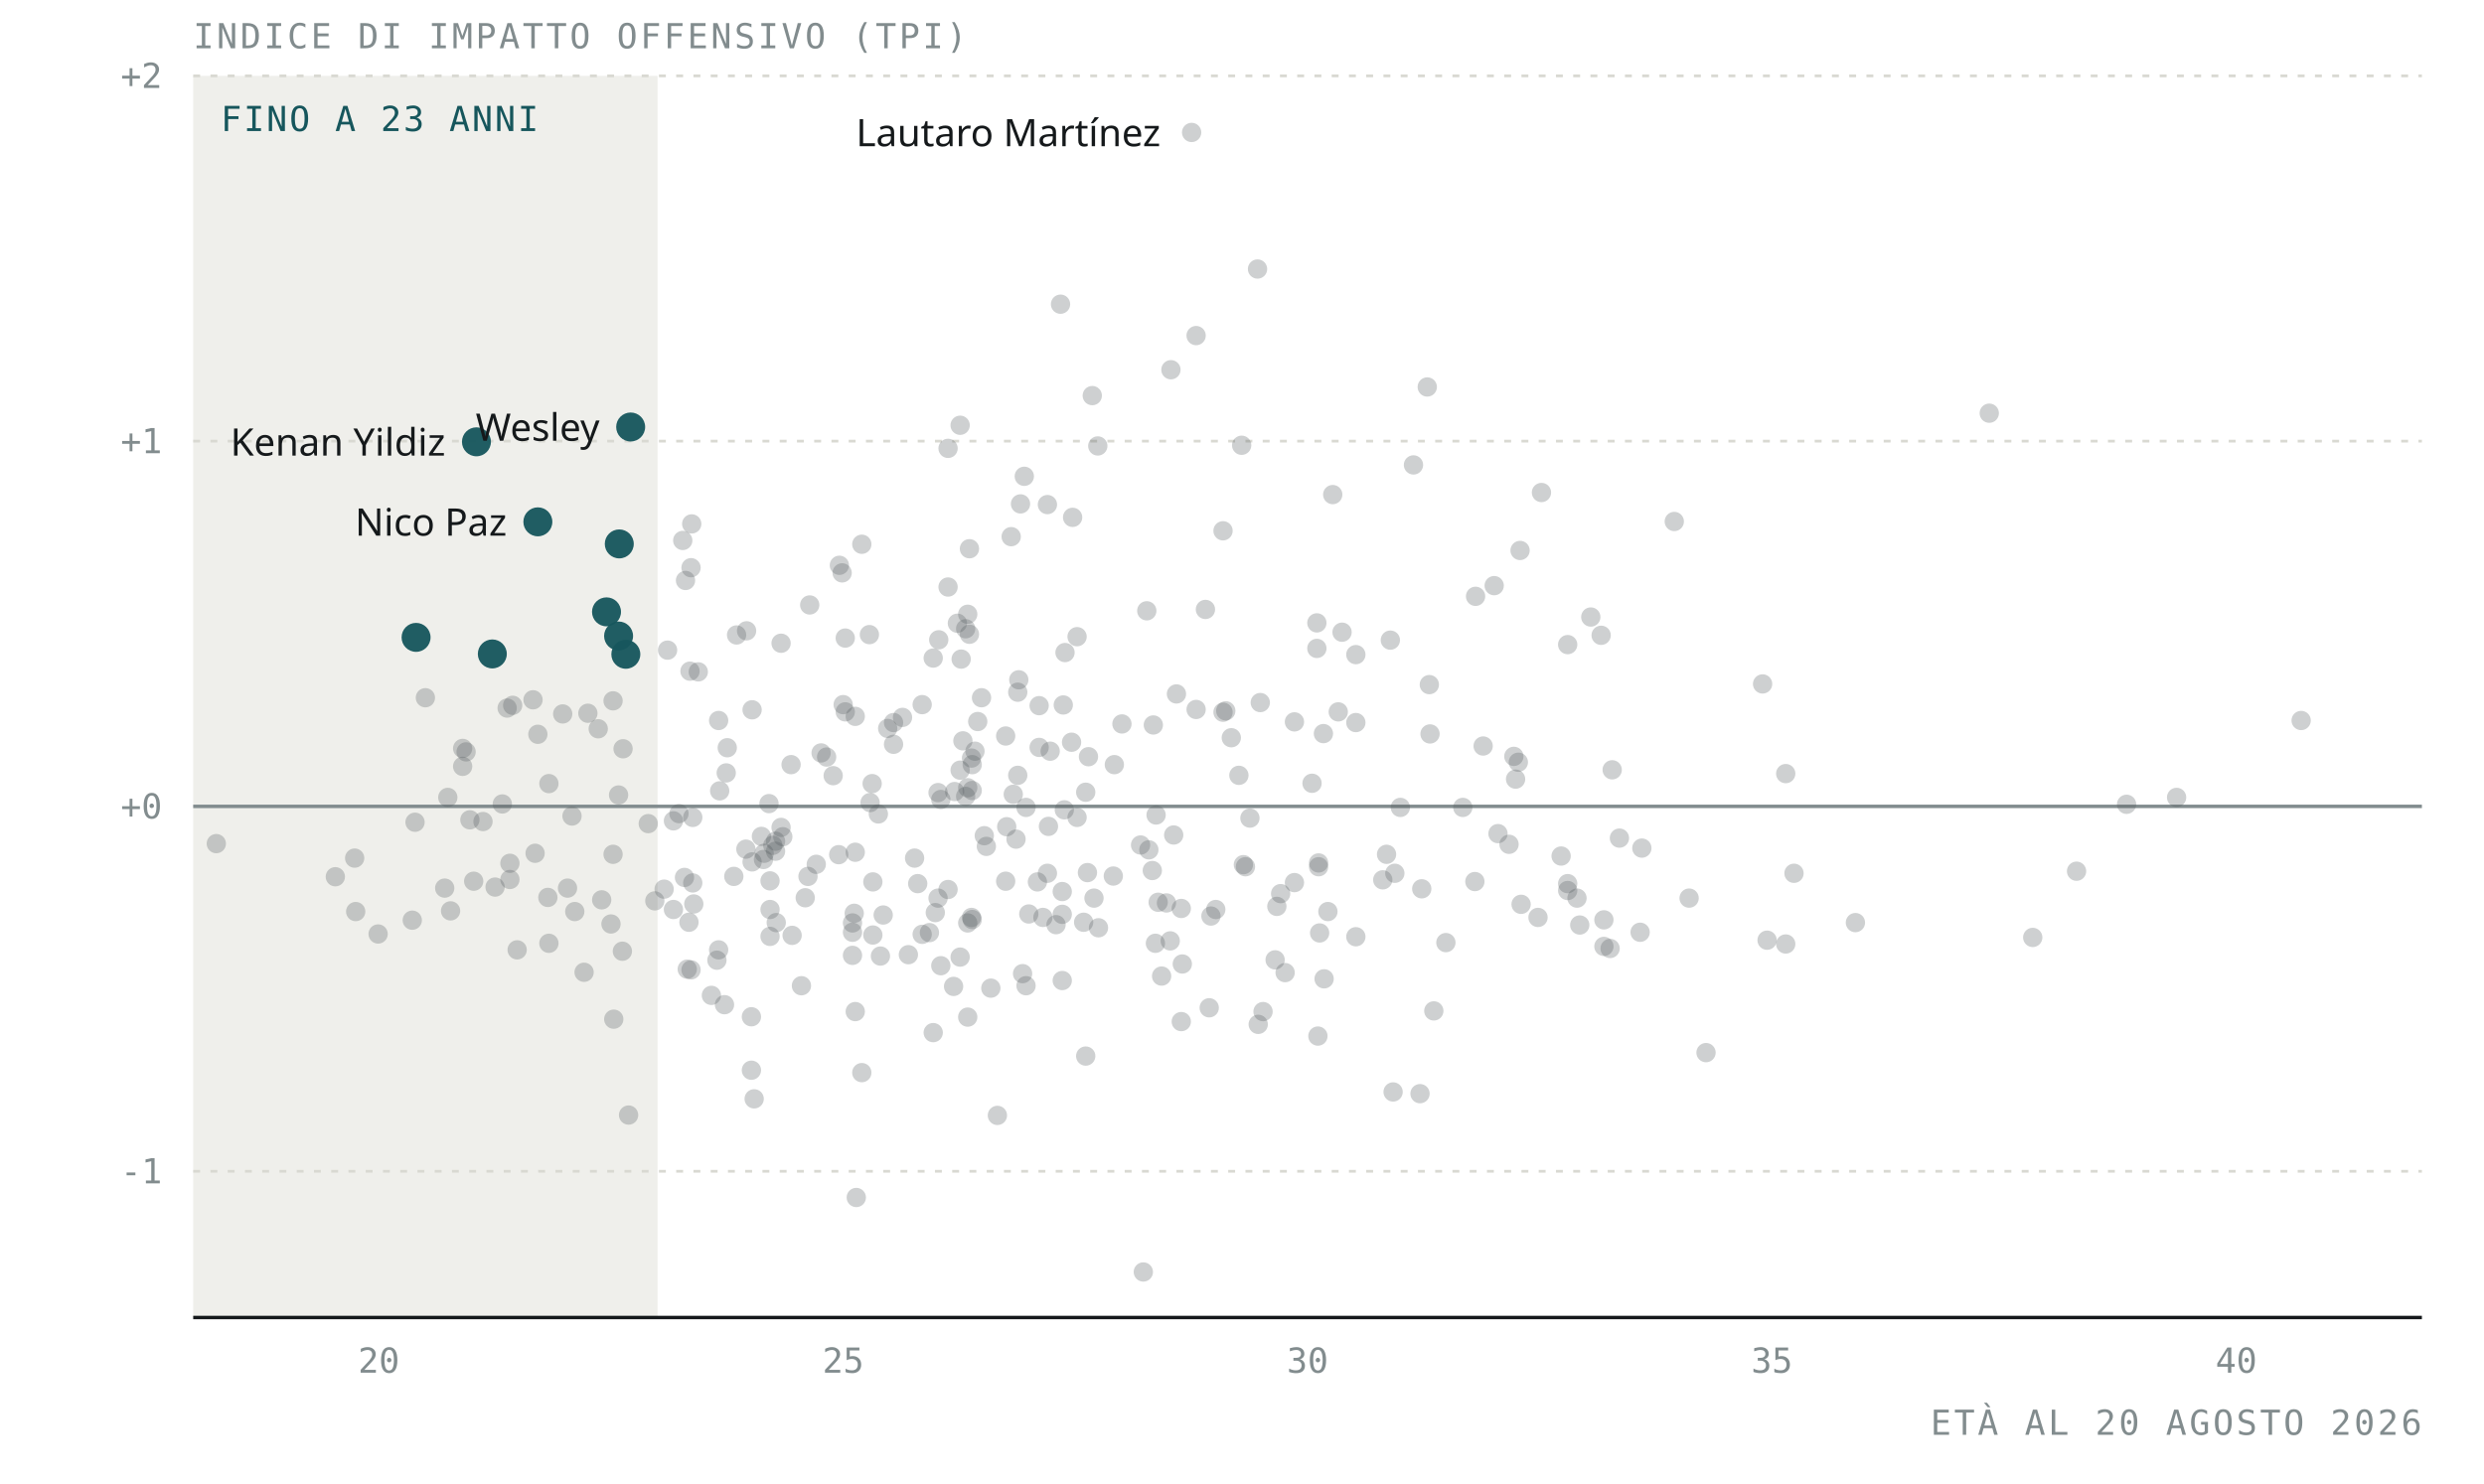
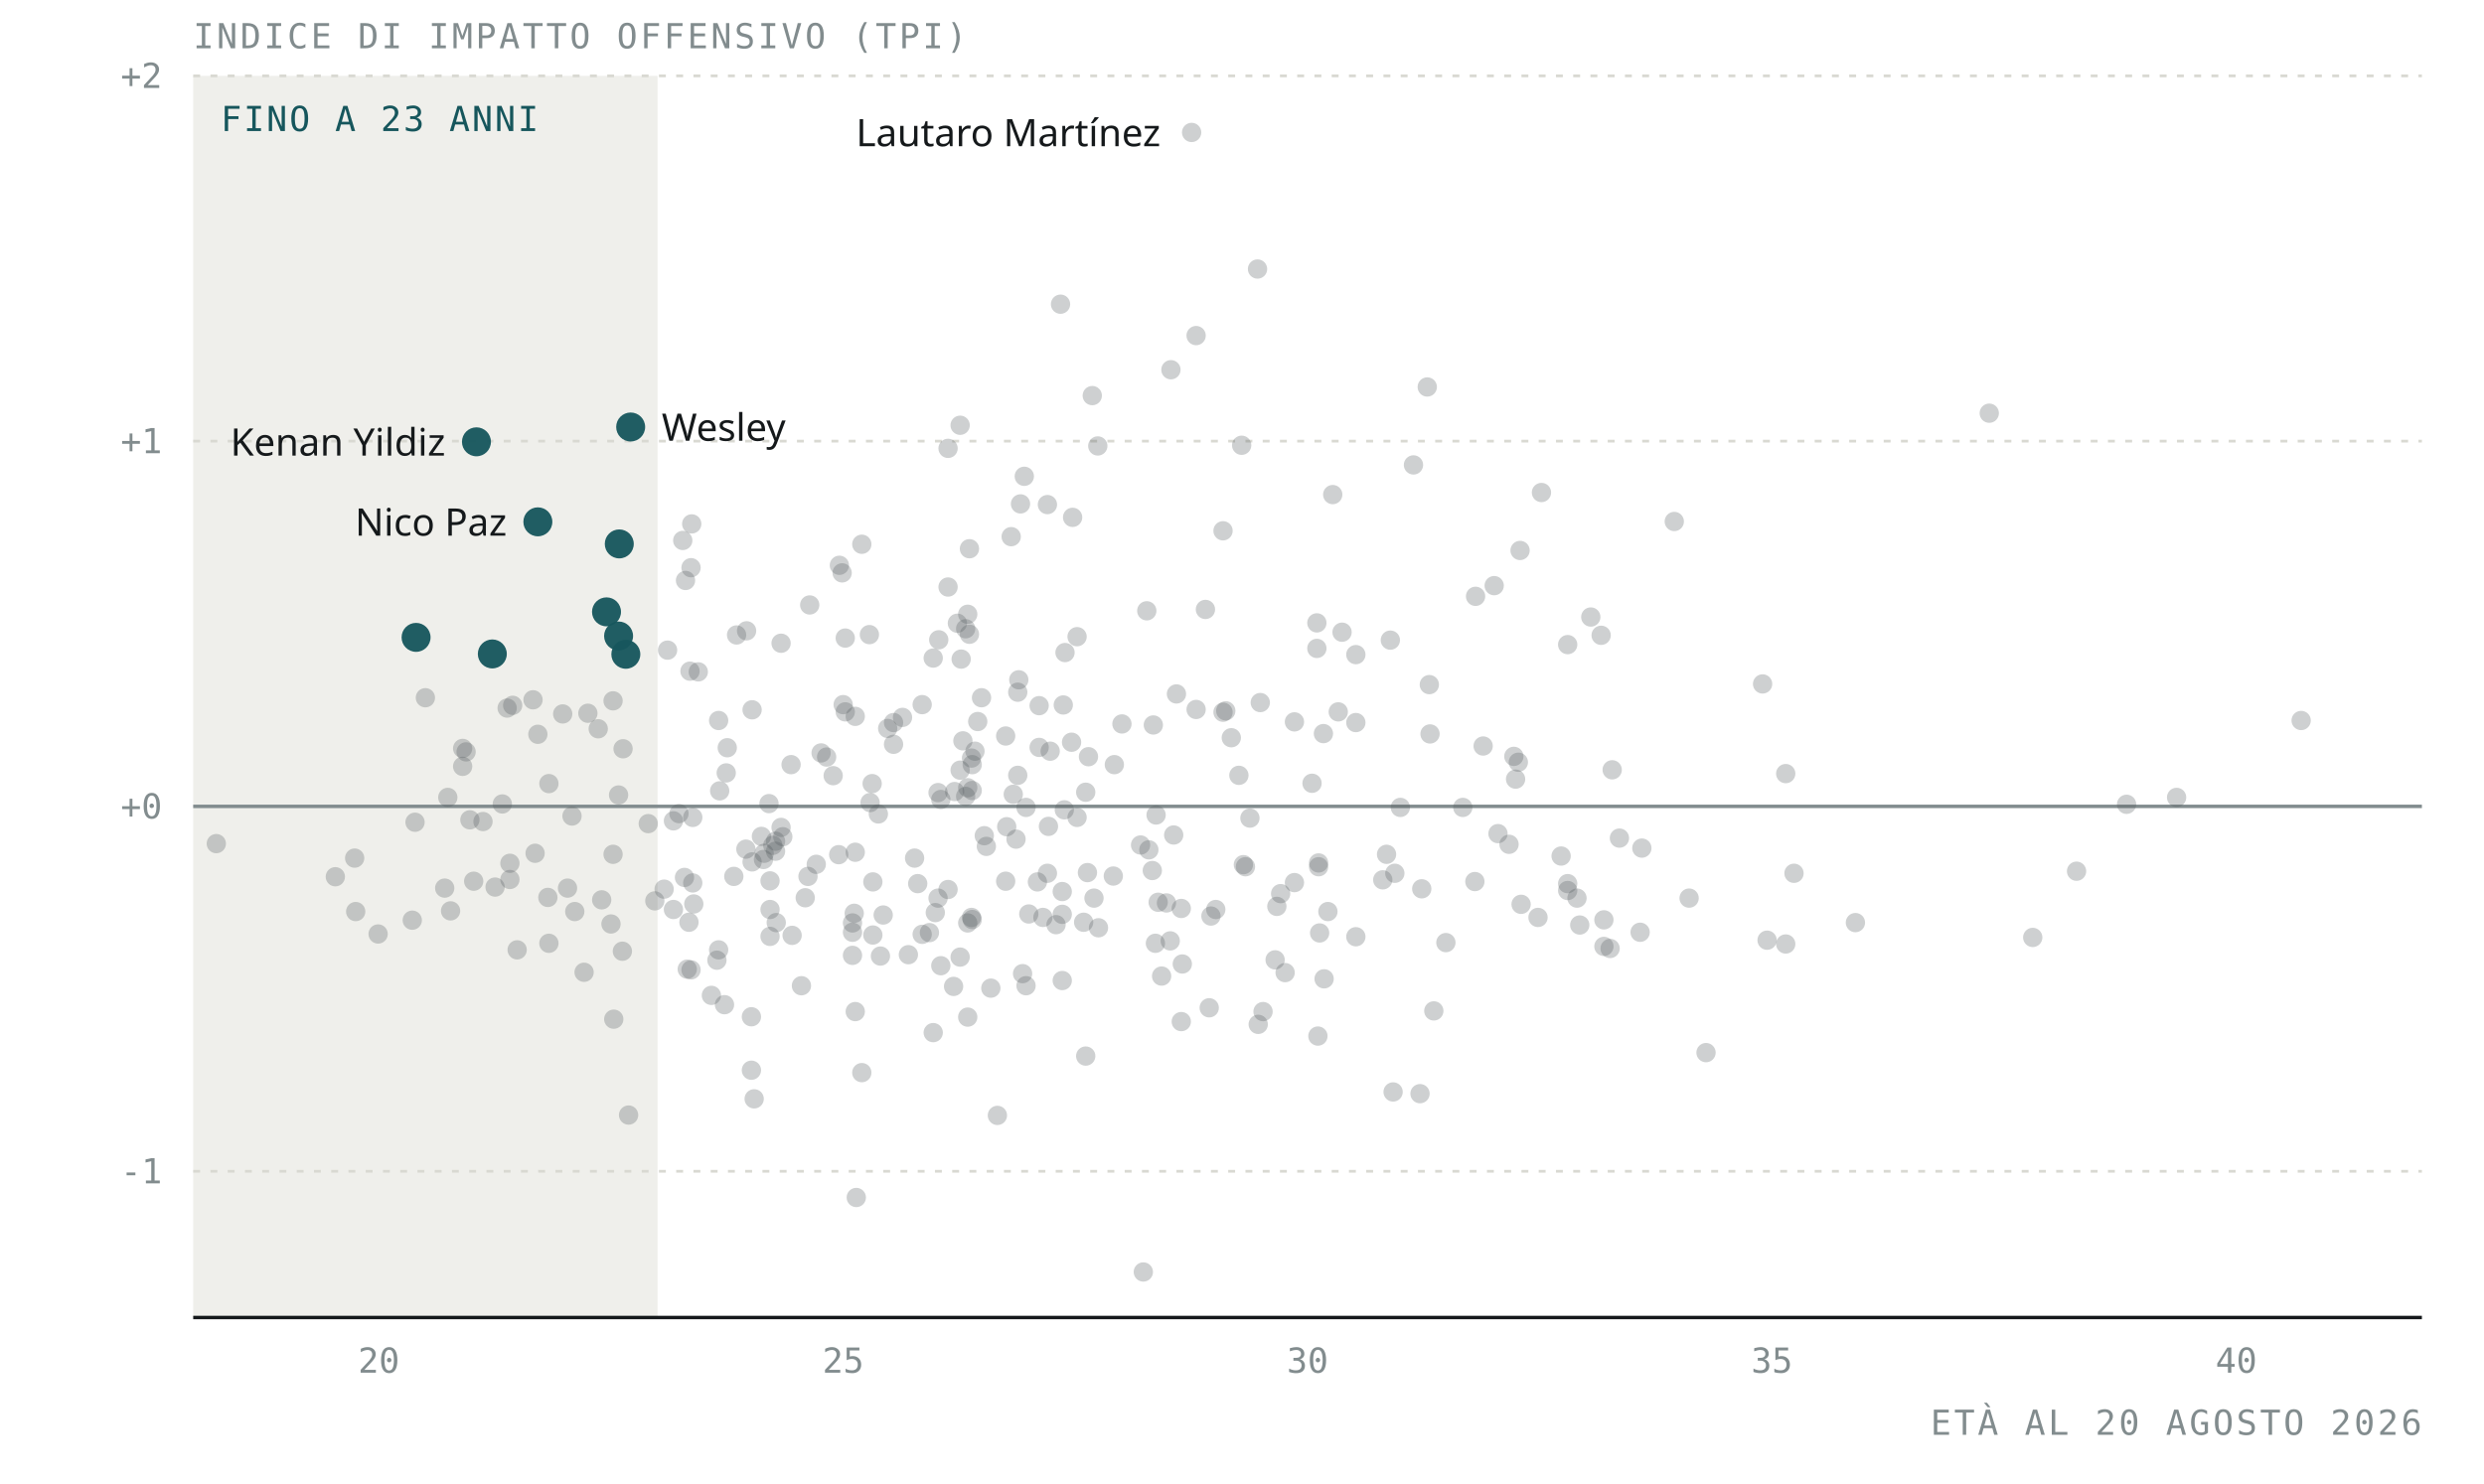
<svg xmlns="http://www.w3.org/2000/svg" viewBox="0 0 720 430" role="img" aria-labelledby="t-tpi d-tpi" style="width:100%;height:auto">
  <rect x="56.0" y="22" width="134.6" height="360" fill="#EFEFEB" />
  <line x1="56" y1="339.6" x2="702" y2="339.6" stroke="#D9D9D2" stroke-width="0.8" stroke-dasharray="2 3" />
  <text x="47" y="343.1" text-anchor="end" font-family="ui-monospace,Consolas,monospace" font-size="10" fill="#828C8E">-1</text>
  <line x1="56" y1="233.8" x2="702" y2="233.8" stroke="#828C8E" stroke-width="1" />
  <text x="47" y="237.3" text-anchor="end" font-family="ui-monospace,Consolas,monospace" font-size="10" fill="#828C8E">+0</text>
  <line x1="56" y1="127.9" x2="702" y2="127.9" stroke="#D9D9D2" stroke-width="0.8" stroke-dasharray="2 3" />
  <text x="47" y="131.4" text-anchor="end" font-family="ui-monospace,Consolas,monospace" font-size="10" fill="#828C8E">+1</text>
  <line x1="56" y1="22.0" x2="702" y2="22.0" stroke="#D9D9D2" stroke-width="0.8" stroke-dasharray="2 3" />
  <text x="47" y="25.5" text-anchor="end" font-family="ui-monospace,Consolas,monospace" font-size="10" fill="#828C8E">+2</text>
  <text x="109.8" y="398" text-anchor="middle" font-family="ui-monospace,Consolas,monospace" font-size="10" fill="#828C8E">20</text>
  <text x="244.4" y="398" text-anchor="middle" font-family="ui-monospace,Consolas,monospace" font-size="10" fill="#828C8E">25</text>
  <text x="379.0" y="398" text-anchor="middle" font-family="ui-monospace,Consolas,monospace" font-size="10" fill="#828C8E">30</text>
  <text x="513.6" y="398" text-anchor="middle" font-family="ui-monospace,Consolas,monospace" font-size="10" fill="#828C8E">35</text>
  <text x="648.2" y="398" text-anchor="middle" font-family="ui-monospace,Consolas,monospace" font-size="10" fill="#828C8E">40</text>
  <circle cx="345.4" cy="38.4" r="2.8" fill="#4E5658" opacity="0.28" />
  <circle cx="364.5" cy="78.0" r="2.8" fill="#4E5658" opacity="0.28" />
  <circle cx="307.4" cy="88.2" r="2.8" fill="#4E5658" opacity="0.28" />
  <circle cx="346.7" cy="97.3" r="2.8" fill="#4E5658" opacity="0.28" />
  <circle cx="339.4" cy="107.2" r="2.8" fill="#4E5658" opacity="0.28" />
  <circle cx="413.7" cy="112.2" r="2.8" fill="#4E5658" opacity="0.28" />
  <circle cx="316.6" cy="114.7" r="2.8" fill="#4E5658" opacity="0.28" />
  <circle cx="576.6" cy="119.8" r="2.8" fill="#4E5658" opacity="0.28" />
  <circle cx="278.3" cy="123.3" r="2.8" fill="#4E5658" opacity="0.28" />
  <circle cx="182.8" cy="123.8" r="4.2" fill="#16565C" opacity="0.95" />
  <circle cx="138.1" cy="128.1" r="4.2" fill="#16565C" opacity="0.95" />
  <circle cx="359.9" cy="129.1" r="2.8" fill="#4E5658" opacity="0.28" />
  <circle cx="318.2" cy="129.3" r="2.8" fill="#4E5658" opacity="0.28" />
  <circle cx="274.8" cy="130.0" r="2.8" fill="#4E5658" opacity="0.28" />
  <circle cx="409.7" cy="134.8" r="2.8" fill="#4E5658" opacity="0.28" />
  <circle cx="296.9" cy="138.1" r="2.8" fill="#4E5658" opacity="0.28" />
  <circle cx="446.8" cy="142.8" r="2.8" fill="#4E5658" opacity="0.28" />
  <circle cx="386.3" cy="143.4" r="2.8" fill="#4E5658" opacity="0.28" />
  <circle cx="295.8" cy="146.1" r="2.8" fill="#4E5658" opacity="0.28" />
  <circle cx="303.6" cy="146.3" r="2.8" fill="#4E5658" opacity="0.28" />
  <circle cx="310.9" cy="150.0" r="2.8" fill="#4E5658" opacity="0.28" />
  <circle cx="485.3" cy="151.2" r="2.8" fill="#4E5658" opacity="0.28" />
  <circle cx="155.9" cy="151.3" r="4.2" fill="#16565C" opacity="0.95" />
  <circle cx="200.5" cy="151.9" r="2.8" fill="#4E5658" opacity="0.28" />
  <circle cx="354.5" cy="153.9" r="2.8" fill="#4E5658" opacity="0.28" />
  <circle cx="293.1" cy="155.6" r="2.8" fill="#4E5658" opacity="0.28" />
  <circle cx="197.9" cy="156.7" r="2.8" fill="#4E5658" opacity="0.28" />
  <circle cx="179.5" cy="157.7" r="4.2" fill="#16565C" opacity="0.95" />
  <circle cx="249.8" cy="157.8" r="2.8" fill="#4E5658" opacity="0.28" />
  <circle cx="281.0" cy="159.1" r="2.8" fill="#4E5658" opacity="0.28" />
  <circle cx="440.6" cy="159.6" r="2.8" fill="#4E5658" opacity="0.28" />
  <circle cx="243.3" cy="163.9" r="2.8" fill="#4E5658" opacity="0.28" />
  <circle cx="200.3" cy="164.6" r="2.8" fill="#4E5658" opacity="0.28" />
  <circle cx="244.1" cy="166.1" r="2.8" fill="#4E5658" opacity="0.28" />
  <circle cx="198.7" cy="168.3" r="2.8" fill="#4E5658" opacity="0.28" />
  <circle cx="433.1" cy="169.8" r="2.8" fill="#4E5658" opacity="0.28" />
  <circle cx="274.8" cy="170.2" r="2.8" fill="#4E5658" opacity="0.28" />
  <circle cx="427.7" cy="172.9" r="2.8" fill="#4E5658" opacity="0.28" />
  <circle cx="234.7" cy="175.4" r="2.8" fill="#4E5658" opacity="0.28" />
  <circle cx="349.4" cy="176.7" r="2.8" fill="#4E5658" opacity="0.28" />
  <circle cx="332.4" cy="177.1" r="2.8" fill="#4E5658" opacity="0.28" />
  <circle cx="175.8" cy="177.4" r="4.2" fill="#16565C" opacity="0.95" />
  <circle cx="280.5" cy="178.1" r="2.8" fill="#4E5658" opacity="0.28" />
  <circle cx="461.1" cy="178.9" r="2.8" fill="#4E5658" opacity="0.28" />
  <circle cx="381.7" cy="180.6" r="2.8" fill="#4E5658" opacity="0.28" />
  <circle cx="277.5" cy="180.7" r="2.8" fill="#4E5658" opacity="0.28" />
  <circle cx="279.9" cy="182.3" r="2.8" fill="#4E5658" opacity="0.28" />
  <circle cx="216.4" cy="182.9" r="2.8" fill="#4E5658" opacity="0.28" />
  <circle cx="389.0" cy="183.3" r="2.8" fill="#4E5658" opacity="0.28" />
  <circle cx="281.0" cy="183.9" r="2.8" fill="#4E5658" opacity="0.28" />
  <circle cx="252.0" cy="184.0" r="2.8" fill="#4E5658" opacity="0.28" />
  <circle cx="213.5" cy="184.1" r="2.8" fill="#4E5658" opacity="0.28" />
  <circle cx="464.1" cy="184.2" r="2.8" fill="#4E5658" opacity="0.28" />
  <circle cx="179.3" cy="184.4" r="4.2" fill="#16565C" opacity="0.95" />
  <circle cx="312.2" cy="184.6" r="2.8" fill="#4E5658" opacity="0.28" />
  <circle cx="120.6" cy="184.8" r="4.2" fill="#16565C" opacity="0.95" />
  <circle cx="245.0" cy="185.0" r="2.8" fill="#4E5658" opacity="0.28" />
  <circle cx="272.1" cy="185.5" r="2.8" fill="#4E5658" opacity="0.28" />
  <circle cx="403.0" cy="185.6" r="2.8" fill="#4E5658" opacity="0.28" />
  <circle cx="226.4" cy="186.5" r="2.8" fill="#4E5658" opacity="0.28" />
  <circle cx="454.4" cy="186.9" r="2.8" fill="#4E5658" opacity="0.28" />
  <circle cx="381.7" cy="188.0" r="2.8" fill="#4E5658" opacity="0.28" />
  <circle cx="193.5" cy="188.5" r="2.8" fill="#4E5658" opacity="0.28" />
  <circle cx="308.7" cy="189.2" r="2.8" fill="#4E5658" opacity="0.28" />
  <circle cx="142.7" cy="189.6" r="4.2" fill="#16565C" opacity="0.95" />
  <circle cx="181.4" cy="189.7" r="4.2" fill="#16565C" opacity="0.95" />
  <circle cx="393.0" cy="189.8" r="2.8" fill="#4E5658" opacity="0.28" />
  <circle cx="270.5" cy="190.8" r="2.8" fill="#4E5658" opacity="0.28" />
  <circle cx="278.6" cy="191.1" r="2.8" fill="#4E5658" opacity="0.28" />
  <circle cx="200.0" cy="194.6" r="2.8" fill="#4E5658" opacity="0.28" />
  <circle cx="202.4" cy="194.8" r="2.8" fill="#4E5658" opacity="0.28" />
  <circle cx="295.3" cy="197.1" r="2.8" fill="#4E5658" opacity="0.28" />
  <circle cx="510.9" cy="198.3" r="2.8" fill="#4E5658" opacity="0.28" />
  <circle cx="414.3" cy="198.5" r="2.8" fill="#4E5658" opacity="0.28" />
  <circle cx="295.0" cy="200.7" r="2.8" fill="#4E5658" opacity="0.28" />
  <circle cx="341.0" cy="201.2" r="2.8" fill="#4E5658" opacity="0.28" />
  <circle cx="284.5" cy="202.3" r="2.8" fill="#4E5658" opacity="0.28" />
  <circle cx="123.3" cy="202.3" r="2.8" fill="#4E5658" opacity="0.28" />
  <circle cx="154.5" cy="202.9" r="2.8" fill="#4E5658" opacity="0.28" />
  <circle cx="177.7" cy="203.2" r="2.8" fill="#4E5658" opacity="0.28" />
  <circle cx="365.3" cy="203.7" r="2.8" fill="#4E5658" opacity="0.28" />
  <circle cx="244.4" cy="204.3" r="2.8" fill="#4E5658" opacity="0.28" />
  <circle cx="267.3" cy="204.3" r="2.8" fill="#4E5658" opacity="0.28" />
  <circle cx="308.2" cy="204.4" r="2.8" fill="#4E5658" opacity="0.28" />
  <circle cx="148.6" cy="204.5" r="2.8" fill="#4E5658" opacity="0.28" />
  <circle cx="301.2" cy="204.6" r="2.8" fill="#4E5658" opacity="0.28" />
  <circle cx="147.0" cy="205.3" r="2.8" fill="#4E5658" opacity="0.28" />
  <circle cx="346.7" cy="205.7" r="2.8" fill="#4E5658" opacity="0.28" />
  <circle cx="218.0" cy="205.8" r="2.8" fill="#4E5658" opacity="0.28" />
  <circle cx="355.3" cy="206.1" r="2.8" fill="#4E5658" opacity="0.28" />
  <circle cx="245.0" cy="206.4" r="2.8" fill="#4E5658" opacity="0.28" />
  <circle cx="387.9" cy="206.4" r="2.8" fill="#4E5658" opacity="0.28" />
  <circle cx="354.5" cy="206.5" r="2.8" fill="#4E5658" opacity="0.28" />
  <circle cx="170.4" cy="206.8" r="2.8" fill="#4E5658" opacity="0.28" />
  <circle cx="163.1" cy="207.0" r="2.8" fill="#4E5658" opacity="0.28" />
  <circle cx="247.9" cy="207.7" r="2.8" fill="#4E5658" opacity="0.28" />
  <circle cx="261.6" cy="208.0" r="2.8" fill="#4E5658" opacity="0.28" />
  <circle cx="208.3" cy="208.9" r="2.8" fill="#4E5658" opacity="0.28" />
  <circle cx="667.0" cy="208.9" r="2.8" fill="#4E5658" opacity="0.28" />
  <circle cx="283.4" cy="209.2" r="2.8" fill="#4E5658" opacity="0.28" />
  <circle cx="375.2" cy="209.3" r="2.8" fill="#4E5658" opacity="0.28" />
  <circle cx="259.0" cy="209.5" r="2.8" fill="#4E5658" opacity="0.28" />
  <circle cx="393.0" cy="209.5" r="2.8" fill="#4E5658" opacity="0.28" />
  <circle cx="325.2" cy="209.9" r="2.8" fill="#4E5658" opacity="0.28" />
  <circle cx="334.3" cy="210.2" r="2.8" fill="#4E5658" opacity="0.28" />
  <circle cx="257.3" cy="211.2" r="2.8" fill="#4E5658" opacity="0.28" />
  <circle cx="173.4" cy="211.3" r="2.8" fill="#4E5658" opacity="0.28" />
  <circle cx="383.6" cy="212.7" r="2.8" fill="#4E5658" opacity="0.28" />
  <circle cx="414.5" cy="212.8" r="2.8" fill="#4E5658" opacity="0.28" />
  <circle cx="155.9" cy="212.9" r="2.8" fill="#4E5658" opacity="0.28" />
  <circle cx="291.5" cy="213.4" r="2.8" fill="#4E5658" opacity="0.28" />
  <circle cx="356.9" cy="213.9" r="2.8" fill="#4E5658" opacity="0.28" />
  <circle cx="279.1" cy="214.8" r="2.8" fill="#4E5658" opacity="0.28" />
  <circle cx="310.6" cy="215.2" r="2.8" fill="#4E5658" opacity="0.28" />
  <circle cx="259.0" cy="215.8" r="2.8" fill="#4E5658" opacity="0.28" />
  <circle cx="429.9" cy="216.3" r="2.8" fill="#4E5658" opacity="0.28" />
  <circle cx="301.2" cy="216.7" r="2.8" fill="#4E5658" opacity="0.28" />
  <circle cx="210.8" cy="216.8" r="2.8" fill="#4E5658" opacity="0.28" />
  <circle cx="134.1" cy="217.0" r="2.8" fill="#4E5658" opacity="0.28" />
  <circle cx="180.6" cy="217.1" r="2.8" fill="#4E5658" opacity="0.28" />
  <circle cx="304.4" cy="217.8" r="2.8" fill="#4E5658" opacity="0.28" />
  <circle cx="282.6" cy="217.8" r="2.8" fill="#4E5658" opacity="0.28" />
  <circle cx="135.1" cy="218.0" r="2.8" fill="#4E5658" opacity="0.28" />
  <circle cx="238.0" cy="218.3" r="2.8" fill="#4E5658" opacity="0.28" />
  <circle cx="438.8" cy="219.3" r="2.8" fill="#4E5658" opacity="0.28" />
  <circle cx="315.5" cy="219.4" r="2.8" fill="#4E5658" opacity="0.28" />
  <circle cx="239.6" cy="219.5" r="2.8" fill="#4E5658" opacity="0.28" />
  <circle cx="281.6" cy="219.8" r="2.8" fill="#4E5658" opacity="0.28" />
  <circle cx="440.1" cy="221.0" r="2.8" fill="#4E5658" opacity="0.28" />
  <circle cx="281.8" cy="221.7" r="2.8" fill="#4E5658" opacity="0.28" />
  <circle cx="229.3" cy="221.7" r="2.8" fill="#4E5658" opacity="0.28" />
  <circle cx="323.0" cy="221.7" r="2.8" fill="#4E5658" opacity="0.28" />
  <circle cx="134.1" cy="222.2" r="2.8" fill="#4E5658" opacity="0.28" />
  <circle cx="467.3" cy="223.2" r="2.8" fill="#4E5658" opacity="0.28" />
  <circle cx="278.3" cy="223.3" r="2.8" fill="#4E5658" opacity="0.28" />
  <circle cx="210.5" cy="224.1" r="2.8" fill="#4E5658" opacity="0.28" />
  <circle cx="517.6" cy="224.3" r="2.8" fill="#4E5658" opacity="0.28" />
  <circle cx="359.1" cy="224.8" r="2.8" fill="#4E5658" opacity="0.28" />
  <circle cx="295.0" cy="224.8" r="2.8" fill="#4E5658" opacity="0.28" />
  <circle cx="241.5" cy="224.9" r="2.8" fill="#4E5658" opacity="0.28" />
  <circle cx="439.3" cy="225.9" r="2.8" fill="#4E5658" opacity="0.28" />
  <circle cx="380.3" cy="227.1" r="2.8" fill="#4E5658" opacity="0.28" />
  <circle cx="159.1" cy="227.2" r="2.8" fill="#4E5658" opacity="0.28" />
  <circle cx="252.8" cy="227.2" r="2.8" fill="#4E5658" opacity="0.28" />
  <circle cx="280.5" cy="228.4" r="2.8" fill="#4E5658" opacity="0.28" />
  <circle cx="281.8" cy="229.2" r="2.8" fill="#4E5658" opacity="0.28" />
  <circle cx="208.6" cy="229.3" r="2.8" fill="#4E5658" opacity="0.28" />
  <circle cx="276.7" cy="229.5" r="2.8" fill="#4E5658" opacity="0.28" />
  <circle cx="314.7" cy="229.7" r="2.8" fill="#4E5658" opacity="0.28" />
  <circle cx="271.9" cy="229.8" r="2.8" fill="#4E5658" opacity="0.28" />
  <circle cx="293.7" cy="230.3" r="2.8" fill="#4E5658" opacity="0.28" />
  <circle cx="179.3" cy="230.5" r="2.8" fill="#4E5658" opacity="0.28" />
  <circle cx="279.9" cy="230.9" r="2.8" fill="#4E5658" opacity="0.28" />
  <circle cx="129.8" cy="231.2" r="2.8" fill="#4E5658" opacity="0.28" />
  <circle cx="630.9" cy="231.2" r="2.8" fill="#4E5658" opacity="0.28" />
  <circle cx="272.7" cy="231.8" r="2.8" fill="#4E5658" opacity="0.28" />
  <circle cx="252.2" cy="232.7" r="2.8" fill="#4E5658" opacity="0.28" />
  <circle cx="222.9" cy="233.0" r="2.8" fill="#4E5658" opacity="0.28" />
  <circle cx="145.6" cy="233.1" r="2.8" fill="#4E5658" opacity="0.28" />
  <circle cx="616.4" cy="233.2" r="2.8" fill="#4E5658" opacity="0.28" />
  <circle cx="405.9" cy="234.1" r="2.8" fill="#4E5658" opacity="0.28" />
  <circle cx="297.4" cy="234.1" r="2.8" fill="#4E5658" opacity="0.28" />
  <circle cx="424.0" cy="234.1" r="2.8" fill="#4E5658" opacity="0.28" />
  <circle cx="308.5" cy="234.8" r="2.8" fill="#4E5658" opacity="0.28" />
  <circle cx="196.8" cy="235.9" r="2.8" fill="#4E5658" opacity="0.28" />
  <circle cx="254.6" cy="236.0" r="2.8" fill="#4E5658" opacity="0.28" />
  <circle cx="335.1" cy="236.3" r="2.8" fill="#4E5658" opacity="0.28" />
  <circle cx="165.8" cy="236.6" r="2.8" fill="#4E5658" opacity="0.28" />
  <circle cx="312.2" cy="237.0" r="2.8" fill="#4E5658" opacity="0.28" />
  <circle cx="200.8" cy="237.0" r="2.8" fill="#4E5658" opacity="0.28" />
  <circle cx="362.3" cy="237.2" r="2.8" fill="#4E5658" opacity="0.28" />
  <circle cx="136.2" cy="237.7" r="2.8" fill="#4E5658" opacity="0.28" />
  <circle cx="195.2" cy="238.0" r="2.8" fill="#4E5658" opacity="0.28" />
  <circle cx="140.0" cy="238.2" r="2.8" fill="#4E5658" opacity="0.28" />
  <circle cx="120.3" cy="238.4" r="2.8" fill="#4E5658" opacity="0.28" />
  <circle cx="187.9" cy="238.8" r="2.8" fill="#4E5658" opacity="0.28" />
  <circle cx="303.9" cy="239.6" r="2.8" fill="#4E5658" opacity="0.28" />
  <circle cx="291.8" cy="239.7" r="2.8" fill="#4E5658" opacity="0.28" />
  <circle cx="226.4" cy="239.9" r="2.8" fill="#4E5658" opacity="0.28" />
  <circle cx="434.2" cy="241.7" r="2.8" fill="#4E5658" opacity="0.28" />
  <circle cx="340.2" cy="242.1" r="2.8" fill="#4E5658" opacity="0.28" />
  <circle cx="285.3" cy="242.3" r="2.8" fill="#4E5658" opacity="0.28" />
  <circle cx="220.7" cy="242.5" r="2.8" fill="#4E5658" opacity="0.28" />
  <circle cx="226.9" cy="242.6" r="2.8" fill="#4E5658" opacity="0.28" />
  <circle cx="469.4" cy="243.0" r="2.8" fill="#4E5658" opacity="0.28" />
  <circle cx="294.5" cy="243.3" r="2.8" fill="#4E5658" opacity="0.28" />
  <circle cx="224.8" cy="243.9" r="2.8" fill="#4E5658" opacity="0.28" />
  <circle cx="62.7" cy="244.6" r="2.8" fill="#4E5658" opacity="0.28" />
  <circle cx="437.4" cy="244.8" r="2.8" fill="#4E5658" opacity="0.28" />
  <circle cx="330.6" cy="245.0" r="2.8" fill="#4E5658" opacity="0.28" />
  <circle cx="224.0" cy="245.1" r="2.8" fill="#4E5658" opacity="0.28" />
  <circle cx="285.9" cy="245.4" r="2.8" fill="#4E5658" opacity="0.28" />
  <circle cx="475.9" cy="245.9" r="2.8" fill="#4E5658" opacity="0.28" />
  <circle cx="216.2" cy="246.2" r="2.8" fill="#4E5658" opacity="0.28" />
  <circle cx="333.0" cy="246.4" r="2.8" fill="#4E5658" opacity="0.28" />
  <circle cx="224.8" cy="246.8" r="2.8" fill="#4E5658" opacity="0.28" />
  <circle cx="247.9" cy="247.1" r="2.8" fill="#4E5658" opacity="0.28" />
  <circle cx="221.5" cy="247.4" r="2.8" fill="#4E5658" opacity="0.28" />
  <circle cx="155.1" cy="247.4" r="2.8" fill="#4E5658" opacity="0.28" />
  <circle cx="177.7" cy="247.7" r="2.8" fill="#4E5658" opacity="0.28" />
  <circle cx="401.9" cy="247.7" r="2.8" fill="#4E5658" opacity="0.28" />
  <circle cx="243.1" cy="247.8" r="2.8" fill="#4E5658" opacity="0.28" />
  <circle cx="452.5" cy="248.2" r="2.8" fill="#4E5658" opacity="0.28" />
  <circle cx="102.8" cy="248.8" r="2.8" fill="#4E5658" opacity="0.28" />
  <circle cx="265.1" cy="248.8" r="2.8" fill="#4E5658" opacity="0.28" />
  <circle cx="221.3" cy="249.2" r="2.8" fill="#4E5658" opacity="0.28" />
  <circle cx="218.0" cy="249.9" r="2.8" fill="#4E5658" opacity="0.28" />
  <circle cx="382.2" cy="250.2" r="2.8" fill="#4E5658" opacity="0.28" />
  <circle cx="147.8" cy="250.3" r="2.8" fill="#4E5658" opacity="0.28" />
  <circle cx="236.6" cy="250.6" r="2.8" fill="#4E5658" opacity="0.28" />
  <circle cx="360.4" cy="250.7" r="2.8" fill="#4E5658" opacity="0.28" />
  <circle cx="382.2" cy="251.3" r="2.8" fill="#4E5658" opacity="0.28" />
  <circle cx="361.0" cy="251.3" r="2.8" fill="#4E5658" opacity="0.28" />
  <circle cx="334.0" cy="252.4" r="2.8" fill="#4E5658" opacity="0.28" />
  <circle cx="601.9" cy="252.6" r="2.8" fill="#4E5658" opacity="0.28" />
  <circle cx="315.2" cy="253.0" r="2.8" fill="#4E5658" opacity="0.28" />
  <circle cx="303.6" cy="253.2" r="2.8" fill="#4E5658" opacity="0.28" />
  <circle cx="520.0" cy="253.2" r="2.8" fill="#4E5658" opacity="0.28" />
  <circle cx="404.3" cy="253.2" r="2.8" fill="#4E5658" opacity="0.28" />
  <circle cx="322.7" cy="254.0" r="2.8" fill="#4E5658" opacity="0.28" />
  <circle cx="212.7" cy="254.1" r="2.8" fill="#4E5658" opacity="0.28" />
  <circle cx="234.2" cy="254.1" r="2.8" fill="#4E5658" opacity="0.28" />
  <circle cx="97.2" cy="254.2" r="2.8" fill="#4E5658" opacity="0.28" />
  <circle cx="198.4" cy="254.4" r="2.8" fill="#4E5658" opacity="0.28" />
  <circle cx="147.8" cy="255.0" r="2.8" fill="#4E5658" opacity="0.28" />
  <circle cx="400.8" cy="255.1" r="2.8" fill="#4E5658" opacity="0.28" />
  <circle cx="223.2" cy="255.4" r="2.8" fill="#4E5658" opacity="0.28" />
  <circle cx="291.5" cy="255.5" r="2.8" fill="#4E5658" opacity="0.28" />
  <circle cx="137.3" cy="255.5" r="2.8" fill="#4E5658" opacity="0.28" />
  <circle cx="427.5" cy="255.6" r="2.8" fill="#4E5658" opacity="0.28" />
  <circle cx="300.7" cy="255.7" r="2.8" fill="#4E5658" opacity="0.28" />
  <circle cx="253.0" cy="255.7" r="2.8" fill="#4E5658" opacity="0.28" />
  <circle cx="375.2" cy="255.9" r="2.8" fill="#4E5658" opacity="0.28" />
  <circle cx="200.8" cy="256.0" r="2.8" fill="#4E5658" opacity="0.28" />
  <circle cx="454.4" cy="256.2" r="2.8" fill="#4E5658" opacity="0.28" />
  <circle cx="266.0" cy="256.2" r="2.8" fill="#4E5658" opacity="0.28" />
  <circle cx="143.5" cy="257.2" r="2.8" fill="#4E5658" opacity="0.28" />
  <circle cx="164.5" cy="257.5" r="2.8" fill="#4E5658" opacity="0.28" />
  <circle cx="128.9" cy="257.5" r="2.8" fill="#4E5658" opacity="0.28" />
  <circle cx="412.1" cy="257.7" r="2.8" fill="#4E5658" opacity="0.28" />
  <circle cx="192.5" cy="257.8" r="2.8" fill="#4E5658" opacity="0.28" />
  <circle cx="274.8" cy="257.9" r="2.8" fill="#4E5658" opacity="0.28" />
  <circle cx="454.4" cy="258.2" r="2.8" fill="#4E5658" opacity="0.28" />
  <circle cx="307.9" cy="258.5" r="2.8" fill="#4E5658" opacity="0.28" />
  <circle cx="371.2" cy="259.1" r="2.8" fill="#4E5658" opacity="0.28" />
  <circle cx="158.8" cy="260.2" r="2.8" fill="#4E5658" opacity="0.28" />
  <circle cx="233.4" cy="260.3" r="2.8" fill="#4E5658" opacity="0.28" />
  <circle cx="317.1" cy="260.4" r="2.8" fill="#4E5658" opacity="0.28" />
  <circle cx="271.9" cy="260.4" r="2.8" fill="#4E5658" opacity="0.28" />
  <circle cx="457.1" cy="260.4" r="2.8" fill="#4E5658" opacity="0.28" />
  <circle cx="489.6" cy="260.4" r="2.8" fill="#4E5658" opacity="0.28" />
  <circle cx="174.4" cy="260.9" r="2.8" fill="#4E5658" opacity="0.28" />
  <circle cx="189.8" cy="261.2" r="2.8" fill="#4E5658" opacity="0.28" />
  <circle cx="335.7" cy="261.6" r="2.8" fill="#4E5658" opacity="0.28" />
  <circle cx="338.1" cy="261.8" r="2.8" fill="#4E5658" opacity="0.28" />
  <circle cx="201.1" cy="262.1" r="2.8" fill="#4E5658" opacity="0.28" />
  <circle cx="440.9" cy="262.2" r="2.8" fill="#4E5658" opacity="0.28" />
  <circle cx="370.1" cy="262.8" r="2.8" fill="#4E5658" opacity="0.28" />
  <circle cx="342.4" cy="263.4" r="2.8" fill="#4E5658" opacity="0.28" />
  <circle cx="352.4" cy="263.7" r="2.8" fill="#4E5658" opacity="0.28" />
  <circle cx="223.2" cy="263.7" r="2.8" fill="#4E5658" opacity="0.28" />
  <circle cx="195.2" cy="263.7" r="2.8" fill="#4E5658" opacity="0.28" />
  <circle cx="130.6" cy="264.1" r="2.8" fill="#4E5658" opacity="0.28" />
  <circle cx="166.6" cy="264.3" r="2.8" fill="#4E5658" opacity="0.28" />
  <circle cx="103.1" cy="264.3" r="2.8" fill="#4E5658" opacity="0.28" />
  <circle cx="384.9" cy="264.3" r="2.8" fill="#4E5658" opacity="0.28" />
  <circle cx="271.1" cy="264.6" r="2.8" fill="#4E5658" opacity="0.28" />
  <circle cx="247.6" cy="264.8" r="2.8" fill="#4E5658" opacity="0.28" />
  <circle cx="298.2" cy="265.0" r="2.8" fill="#4E5658" opacity="0.28" />
  <circle cx="307.9" cy="265.1" r="2.8" fill="#4E5658" opacity="0.28" />
  <circle cx="256.0" cy="265.3" r="2.8" fill="#4E5658" opacity="0.28" />
  <circle cx="351.0" cy="265.6" r="2.8" fill="#4E5658" opacity="0.28" />
  <circle cx="281.6" cy="266.0" r="2.8" fill="#4E5658" opacity="0.28" />
  <circle cx="302.3" cy="266.0" r="2.8" fill="#4E5658" opacity="0.28" />
  <circle cx="445.8" cy="266.0" r="2.8" fill="#4E5658" opacity="0.28" />
  <circle cx="281.8" cy="266.6" r="2.8" fill="#4E5658" opacity="0.28" />
  <circle cx="464.9" cy="266.7" r="2.8" fill="#4E5658" opacity="0.28" />
  <circle cx="119.5" cy="266.8" r="2.8" fill="#4E5658" opacity="0.28" />
  <circle cx="314.1" cy="267.4" r="2.8" fill="#4E5658" opacity="0.28" />
  <circle cx="199.7" cy="267.4" r="2.8" fill="#4E5658" opacity="0.28" />
  <circle cx="225.0" cy="267.5" r="2.8" fill="#4E5658" opacity="0.28" />
  <circle cx="537.8" cy="267.5" r="2.8" fill="#4E5658" opacity="0.28" />
  <circle cx="280.5" cy="267.6" r="2.8" fill="#4E5658" opacity="0.28" />
  <circle cx="247.1" cy="267.6" r="2.8" fill="#4E5658" opacity="0.28" />
  <circle cx="177.1" cy="267.9" r="2.8" fill="#4E5658" opacity="0.28" />
  <circle cx="306.1" cy="268.1" r="2.8" fill="#4E5658" opacity="0.28" />
  <circle cx="457.9" cy="268.2" r="2.8" fill="#4E5658" opacity="0.28" />
  <circle cx="318.4" cy="269.0" r="2.8" fill="#4E5658" opacity="0.28" />
  <circle cx="475.4" cy="270.3" r="2.8" fill="#4E5658" opacity="0.28" />
  <circle cx="247.1" cy="270.3" r="2.8" fill="#4E5658" opacity="0.28" />
  <circle cx="269.4" cy="270.4" r="2.8" fill="#4E5658" opacity="0.28" />
  <circle cx="382.5" cy="270.5" r="2.8" fill="#4E5658" opacity="0.28" />
  <circle cx="109.6" cy="270.8" r="2.8" fill="#4E5658" opacity="0.28" />
  <circle cx="267.3" cy="270.9" r="2.8" fill="#4E5658" opacity="0.28" />
  <circle cx="253.0" cy="271.1" r="2.8" fill="#4E5658" opacity="0.28" />
  <circle cx="229.6" cy="271.2" r="2.8" fill="#4E5658" opacity="0.28" />
  <circle cx="223.2" cy="271.5" r="2.8" fill="#4E5658" opacity="0.28" />
  <circle cx="393.0" cy="271.6" r="2.8" fill="#4E5658" opacity="0.28" />
  <circle cx="589.2" cy="271.8" r="2.8" fill="#4E5658" opacity="0.28" />
  <circle cx="512.2" cy="272.6" r="2.8" fill="#4E5658" opacity="0.28" />
  <circle cx="339.2" cy="272.8" r="2.8" fill="#4E5658" opacity="0.28" />
  <circle cx="419.1" cy="273.3" r="2.8" fill="#4E5658" opacity="0.28" />
  <circle cx="334.9" cy="273.5" r="2.8" fill="#4E5658" opacity="0.28" />
  <circle cx="159.1" cy="273.5" r="2.8" fill="#4E5658" opacity="0.28" />
  <circle cx="517.6" cy="273.7" r="2.8" fill="#4E5658" opacity="0.28" />
  <circle cx="464.9" cy="274.4" r="2.8" fill="#4E5658" opacity="0.28" />
  <circle cx="466.7" cy="275.0" r="2.8" fill="#4E5658" opacity="0.28" />
  <circle cx="208.3" cy="275.4" r="2.8" fill="#4E5658" opacity="0.28" />
  <circle cx="149.9" cy="275.4" r="2.8" fill="#4E5658" opacity="0.28" />
  <circle cx="180.4" cy="275.8" r="2.8" fill="#4E5658" opacity="0.28" />
  <circle cx="263.3" cy="276.8" r="2.8" fill="#4E5658" opacity="0.28" />
  <circle cx="247.1" cy="277.0" r="2.8" fill="#4E5658" opacity="0.28" />
  <circle cx="255.2" cy="277.2" r="2.8" fill="#4E5658" opacity="0.28" />
  <circle cx="278.3" cy="277.5" r="2.8" fill="#4E5658" opacity="0.28" />
  <circle cx="369.6" cy="278.3" r="2.8" fill="#4E5658" opacity="0.28" />
  <circle cx="207.8" cy="278.4" r="2.8" fill="#4E5658" opacity="0.28" />
  <circle cx="342.7" cy="279.5" r="2.8" fill="#4E5658" opacity="0.28" />
  <circle cx="272.7" cy="280.0" r="2.8" fill="#4E5658" opacity="0.28" />
  <circle cx="199.2" cy="281.0" r="2.8" fill="#4E5658" opacity="0.28" />
  <circle cx="200.3" cy="281.2" r="2.8" fill="#4E5658" opacity="0.28" />
  <circle cx="169.3" cy="281.9" r="2.8" fill="#4E5658" opacity="0.28" />
  <circle cx="372.5" cy="282.0" r="2.8" fill="#4E5658" opacity="0.28" />
  <circle cx="296.4" cy="282.3" r="2.8" fill="#4E5658" opacity="0.28" />
  <circle cx="336.7" cy="283.0" r="2.8" fill="#4E5658" opacity="0.28" />
  <circle cx="383.8" cy="283.8" r="2.8" fill="#4E5658" opacity="0.28" />
  <circle cx="307.9" cy="284.3" r="2.8" fill="#4E5658" opacity="0.28" />
  <circle cx="232.3" cy="285.8" r="2.8" fill="#4E5658" opacity="0.28" />
  <circle cx="297.4" cy="285.8" r="2.8" fill="#4E5658" opacity="0.28" />
  <circle cx="276.4" cy="286.0" r="2.8" fill="#4E5658" opacity="0.28" />
  <circle cx="287.2" cy="286.5" r="2.8" fill="#4E5658" opacity="0.28" />
  <circle cx="206.2" cy="288.6" r="2.8" fill="#4E5658" opacity="0.28" />
  <circle cx="210.0" cy="291.3" r="2.8" fill="#4E5658" opacity="0.28" />
  <circle cx="350.5" cy="292.2" r="2.8" fill="#4E5658" opacity="0.28" />
  <circle cx="415.6" cy="293.1" r="2.8" fill="#4E5658" opacity="0.28" />
  <circle cx="366.1" cy="293.3" r="2.8" fill="#4E5658" opacity="0.28" />
  <circle cx="247.9" cy="293.3" r="2.8" fill="#4E5658" opacity="0.28" />
  <circle cx="217.8" cy="294.8" r="2.8" fill="#4E5658" opacity="0.28" />
  <circle cx="280.5" cy="294.9" r="2.8" fill="#4E5658" opacity="0.28" />
  <circle cx="177.9" cy="295.5" r="2.8" fill="#4E5658" opacity="0.28" />
  <circle cx="342.4" cy="296.2" r="2.8" fill="#4E5658" opacity="0.28" />
  <circle cx="364.7" cy="297.0" r="2.8" fill="#4E5658" opacity="0.28" />
  <circle cx="270.5" cy="299.4" r="2.8" fill="#4E5658" opacity="0.28" />
  <circle cx="382.0" cy="300.4" r="2.8" fill="#4E5658" opacity="0.28" />
  <circle cx="494.5" cy="305.2" r="2.8" fill="#4E5658" opacity="0.28" />
  <circle cx="314.7" cy="306.2" r="2.8" fill="#4E5658" opacity="0.28" />
  <circle cx="217.8" cy="310.3" r="2.8" fill="#4E5658" opacity="0.28" />
  <circle cx="249.8" cy="311.0" r="2.8" fill="#4E5658" opacity="0.28" />
  <circle cx="403.8" cy="316.6" r="2.8" fill="#4E5658" opacity="0.28" />
  <circle cx="411.6" cy="317.1" r="2.8" fill="#4E5658" opacity="0.28" />
  <circle cx="218.6" cy="318.6" r="2.8" fill="#4E5658" opacity="0.28" />
  <circle cx="182.2" cy="323.3" r="2.8" fill="#4E5658" opacity="0.28" />
  <circle cx="289.1" cy="323.4" r="2.8" fill="#4E5658" opacity="0.28" />
  <circle cx="248.2" cy="347.2" r="2.8" fill="#4E5658" opacity="0.28" />
  <circle cx="331.4" cy="368.8" r="2.8" fill="#4E5658" opacity="0.28" />
  <text x="336.4" y="42.4" text-anchor="end" font-family="Archivo,system-ui,sans-serif" font-size="11" font-weight="500" fill="#15191B">Lautaro Martínez</text>
-   <text x="173.8" y="127.8" text-anchor="end" font-family="Archivo,system-ui,sans-serif" font-size="11" font-weight="500" fill="#15191B">Wesley</text>
+   <text x="191.8" y="127.8" text-anchor="start" font-family="Archivo,system-ui,sans-serif" font-size="11" font-weight="500" fill="#15191B">Wesley</text>
  <text x="129.1" y="132.1" text-anchor="end" font-family="Archivo,system-ui,sans-serif" font-size="11" font-weight="500" fill="#15191B">Kenan Yildiz</text>
  <text x="146.9" y="155.3" text-anchor="end" font-family="Archivo,system-ui,sans-serif" font-size="11" font-weight="500" fill="#15191B">Nico Paz</text>
  <line x1="56" y1="382" x2="702" y2="382" stroke="#15191B" stroke-width="1" />
  <text x="702" y="416" text-anchor="end" font-family="ui-monospace,Consolas,monospace" font-size="10" letter-spacing="0.08em" fill="#828C8E">ETÀ AL 20 AGOSTO 2026</text>
  <text x="56" y="14" text-anchor="start" font-family="ui-monospace,Consolas,monospace" font-size="10" letter-spacing="0.08em" fill="#828C8E">INDICE DI IMPATTO OFFENSIVO (TPI)</text>
  <text x="64.0" y="38" font-family="ui-monospace,Consolas,monospace" font-size="10" letter-spacing="0.06em" fill="#16565C">FINO A 23 ANNI</text>
</svg>
